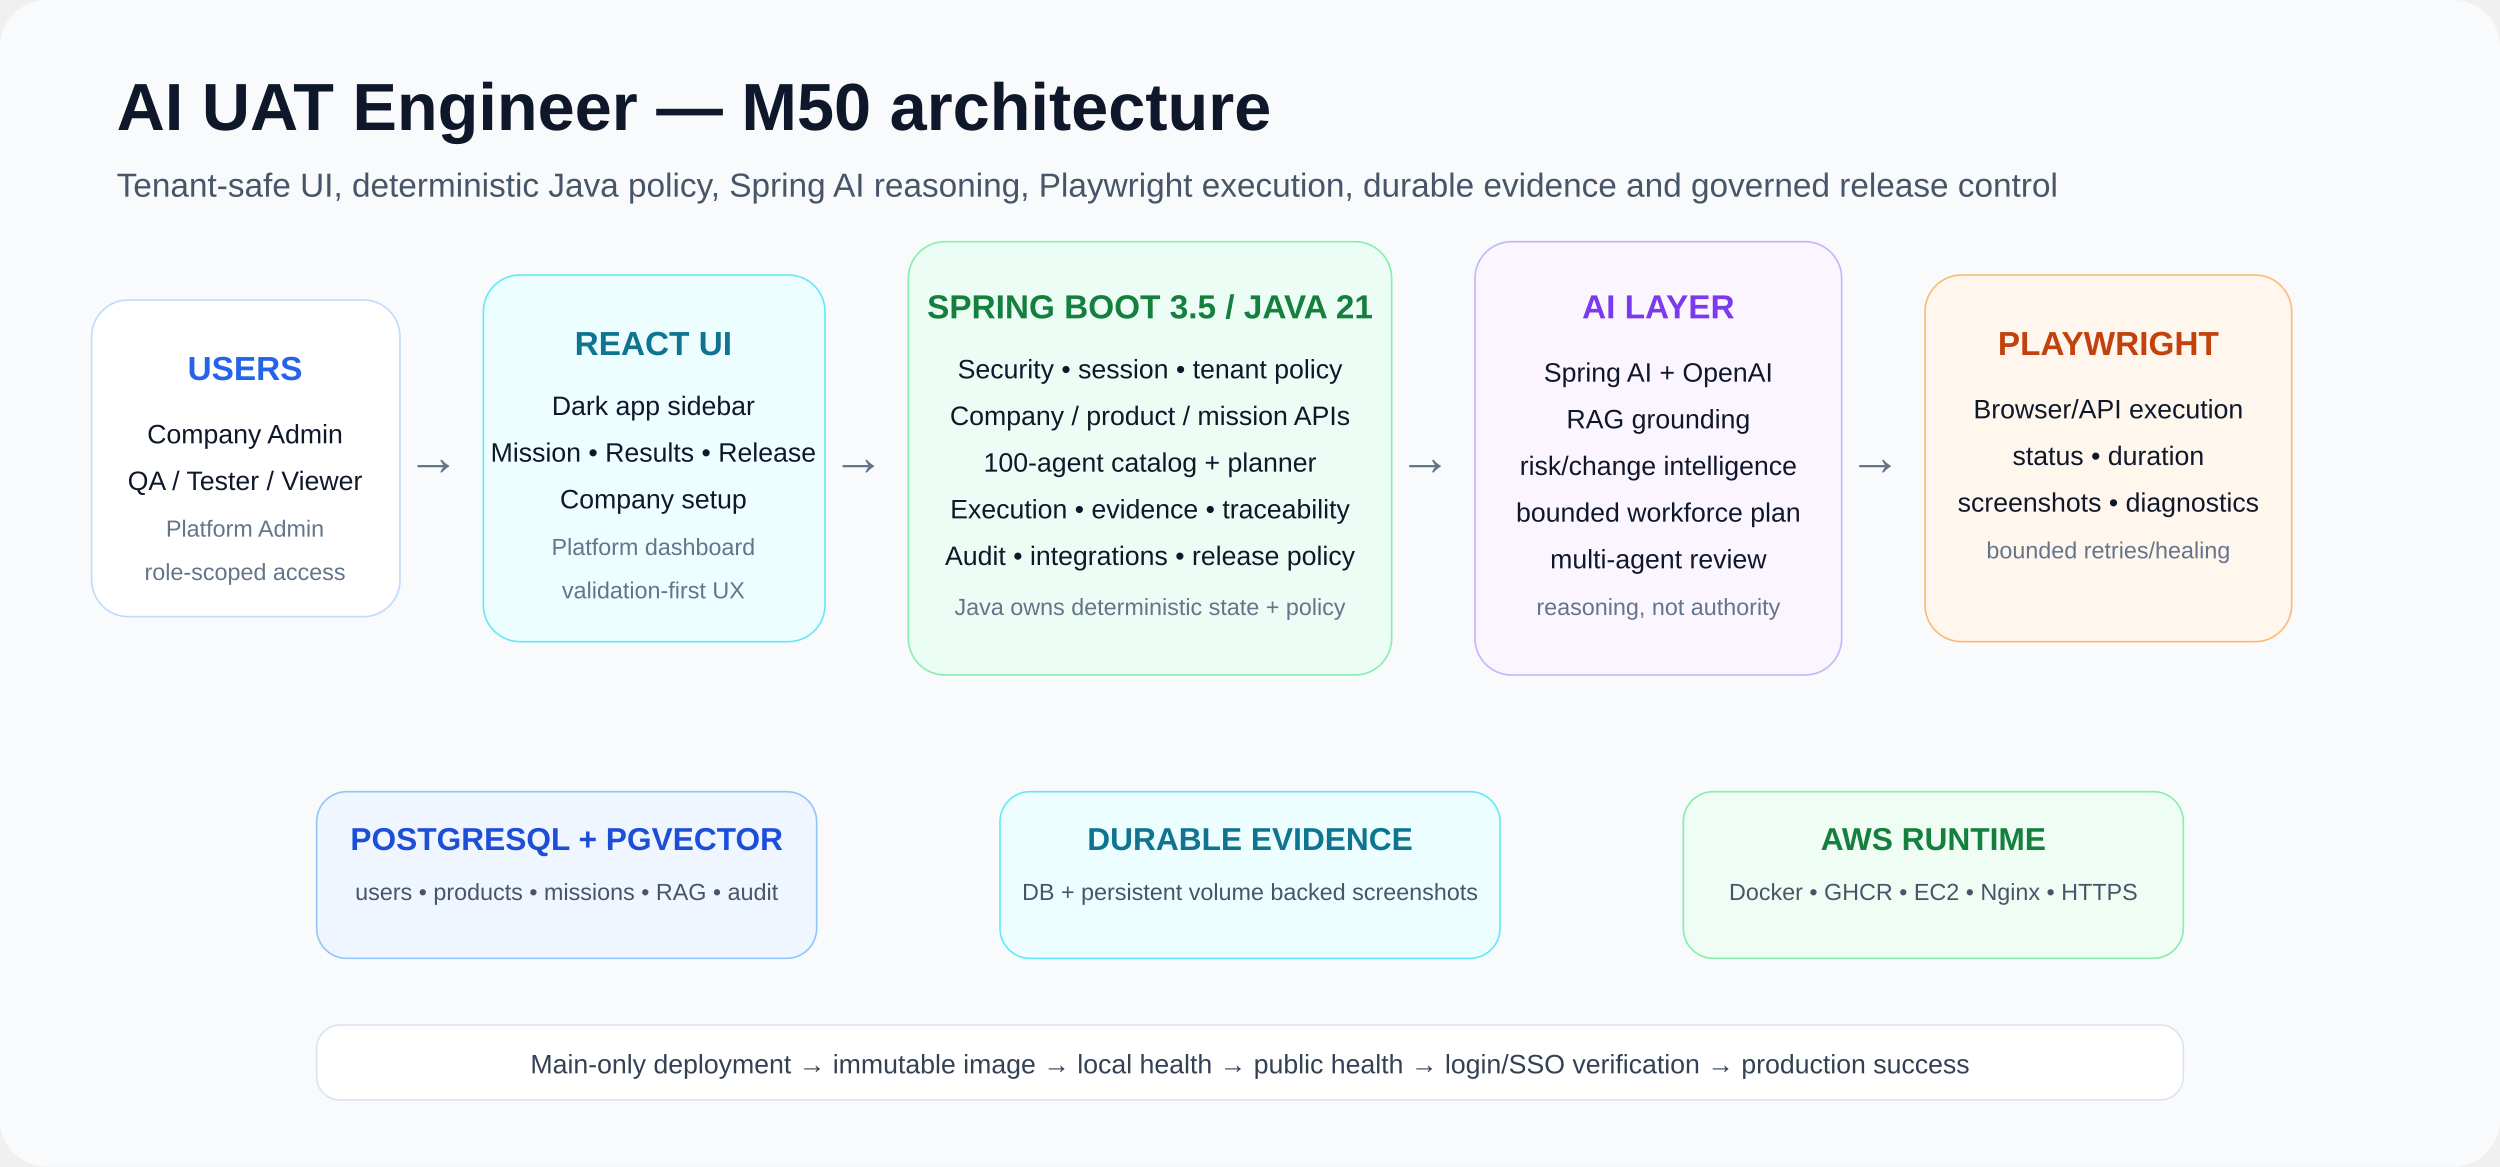
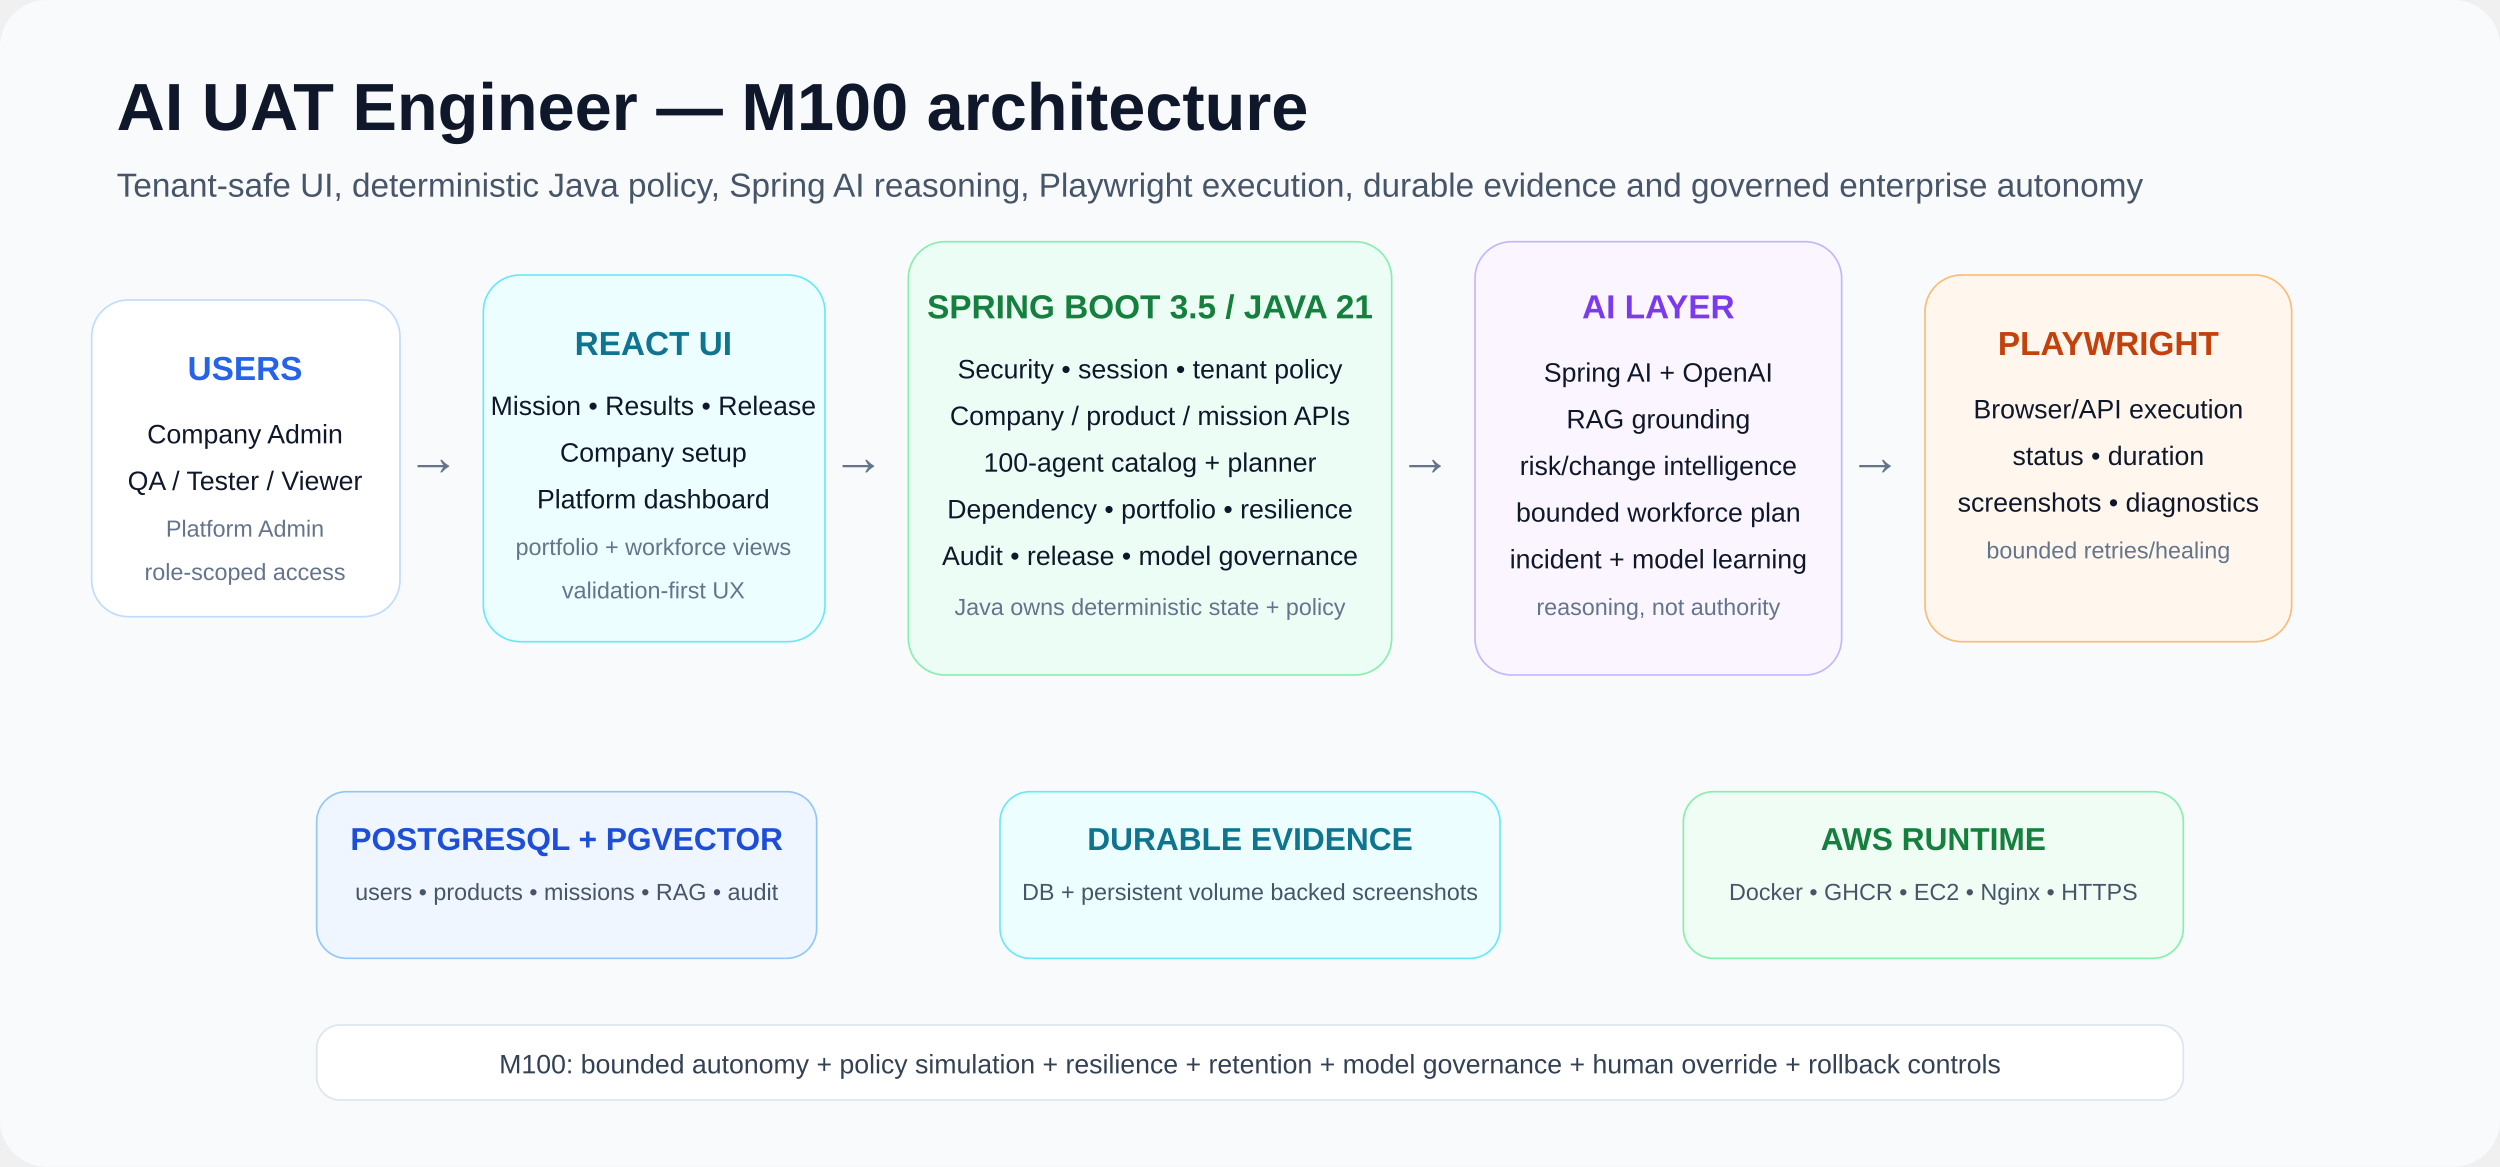
<svg xmlns="http://www.w3.org/2000/svg" width="1500" height="700" viewBox="0 0 1500 700">
  <rect width="1500" height="700" rx="28" fill="#f8fafc" />
-   <text x="70" y="78" fill="#0f172a" font-family="Arial,sans-serif" font-size="40" font-weight="700">AI UAT Engineer — M50 architecture</text>
-   <text x="70" y="118" fill="#475569" font-family="Arial,sans-serif" font-size="20">Tenant-safe UI, deterministic Java policy, Spring AI reasoning, Playwright execution, durable evidence and governed release control</text>
+   <text x="70" y="78" fill="#0f172a" font-family="Arial,sans-serif" font-size="40" font-weight="700">AI UAT Engineer — M100 architecture</text>
+   <text x="70" y="118" fill="#475569" font-family="Arial,sans-serif" font-size="20">Tenant-safe UI, deterministic Java policy, Spring AI reasoning, Playwright execution, durable evidence and governed enterprise autonomy</text>
  <g font-family="Arial,sans-serif" text-anchor="middle">
    <g transform="translate(55 180)">
      <rect width="185" height="190" rx="22" fill="#fff" stroke="#bfdbfe" />
      <text x="92" y="48" fill="#2563eb" font-size="20" font-weight="700">USERS</text>
      <text x="92" y="86" fill="#0f172a" font-size="16">Company Admin</text>
      <text x="92" y="114" fill="#0f172a" font-size="16">QA / Tester / Viewer</text>
      <text x="92" y="142" fill="#64748b" font-size="14">Platform Admin</text>
      <text x="92" y="168" fill="#64748b" font-size="14">role-scoped access</text>
    </g>
    <text x="260" y="285" fill="#64748b" font-size="32">→</text>
    <g transform="translate(290 165)">
      <rect width="205" height="220" rx="22" fill="#ecfeff" stroke="#67e8f9" />
      <text x="102" y="48" fill="#0e7490" font-size="20" font-weight="700">REACT UI</text>
-       <text x="102" y="84" fill="#0f172a" font-size="16">Dark app sidebar</text>
-       <text x="102" y="112" fill="#0f172a" font-size="16">Mission • Results • Release</text>
-       <text x="102" y="140" fill="#0f172a" font-size="16">Company setup</text>
-       <text x="102" y="168" fill="#64748b" font-size="14">Platform dashboard</text>
+       <text x="102" y="84" fill="#0f172a" font-size="16">Mission • Results • Release</text>
+       <text x="102" y="112" fill="#0f172a" font-size="16">Company setup</text>
+       <text x="102" y="140" fill="#0f172a" font-size="16">Platform dashboard</text>
+       <text x="102" y="168" fill="#64748b" font-size="14">portfolio + workforce views</text>
      <text x="102" y="194" fill="#64748b" font-size="14">validation-first UX</text>
    </g>
    <text x="515" y="285" fill="#64748b" font-size="32">→</text>
    <g transform="translate(545 145)">
      <rect width="290" height="260" rx="22" fill="#ecfdf5" stroke="#86efac" />
      <text x="145" y="46" fill="#15803d" font-size="20" font-weight="700">SPRING BOOT 3.5 / JAVA 21</text>
      <text x="145" y="82" fill="#0f172a" font-size="16">Security • session • tenant policy</text>
      <text x="145" y="110" fill="#0f172a" font-size="16">Company / product / mission APIs</text>
      <text x="145" y="138" fill="#0f172a" font-size="16">100-agent catalog + planner</text>
-       <text x="145" y="166" fill="#0f172a" font-size="16">Execution • evidence • traceability</text>
-       <text x="145" y="194" fill="#0f172a" font-size="16">Audit • integrations • release policy</text>
+       <text x="145" y="166" fill="#0f172a" font-size="16">Dependency • portfolio • resilience</text>
+       <text x="145" y="194" fill="#0f172a" font-size="16">Audit • release • model governance</text>
      <text x="145" y="224" fill="#64748b" font-size="14">Java owns deterministic state + policy</text>
    </g>
    <text x="855" y="285" fill="#64748b" font-size="32">→</text>
    <g transform="translate(885 145)">
      <rect width="220" height="260" rx="22" fill="#faf5ff" stroke="#c4b5fd" />
      <text x="110" y="46" fill="#7c3aed" font-size="20" font-weight="700">AI LAYER</text>
      <text x="110" y="84" fill="#0f172a" font-size="16">Spring AI + OpenAI</text>
      <text x="110" y="112" fill="#0f172a" font-size="16">RAG grounding</text>
      <text x="110" y="140" fill="#0f172a" font-size="16">risk/change intelligence</text>
      <text x="110" y="168" fill="#0f172a" font-size="16">bounded workforce plan</text>
-       <text x="110" y="196" fill="#0f172a" font-size="16">multi-agent review</text>
+       <text x="110" y="196" fill="#0f172a" font-size="16">incident + model learning</text>
      <text x="110" y="224" fill="#64748b" font-size="14">reasoning, not authority</text>
    </g>
    <text x="1125" y="285" fill="#64748b" font-size="32">→</text>
    <g transform="translate(1155 165)">
      <rect width="220" height="220" rx="22" fill="#fff7ed" stroke="#fdba74" />
      <text x="110" y="48" fill="#c2410c" font-size="20" font-weight="700">PLAYWRIGHT</text>
      <text x="110" y="86" fill="#0f172a" font-size="16">Browser/API execution</text>
      <text x="110" y="114" fill="#0f172a" font-size="16">status • duration</text>
      <text x="110" y="142" fill="#0f172a" font-size="16">screenshots • diagnostics</text>
      <text x="110" y="170" fill="#64748b" font-size="14">bounded retries/healing</text>
    </g>
  </g>
  <g font-family="Arial,sans-serif" text-anchor="middle">
    <rect x="190" y="475" width="300" height="100" rx="18" fill="#eff6ff" stroke="#93c5fd" />
    <text x="340" y="510" fill="#1d4ed8" font-size="19" font-weight="700">POSTGRESQL + PGVECTOR</text>
    <text x="340" y="540" fill="#475569" font-size="14">users • products • missions • RAG • audit</text>
    <rect x="600" y="475" width="300" height="100" rx="18" fill="#ecfeff" stroke="#67e8f9" />
    <text x="750" y="510" fill="#0e7490" font-size="19" font-weight="700">DURABLE EVIDENCE</text>
    <text x="750" y="540" fill="#475569" font-size="14">DB + persistent volume backed screenshots</text>
    <rect x="1010" y="475" width="300" height="100" rx="18" fill="#f0fdf4" stroke="#86efac" />
    <text x="1160" y="510" fill="#15803d" font-size="19" font-weight="700">AWS RUNTIME</text>
    <text x="1160" y="540" fill="#475569" font-size="14">Docker • GHCR • EC2 • Nginx • HTTPS</text>
  </g>
  <rect x="190" y="615" width="1120" height="45" rx="14" fill="#fff" stroke="#dbe4ef" />
-   <text x="750" y="644" text-anchor="middle" fill="#334155" font-family="Arial,sans-serif" font-size="16">Main-only deployment → immutable image → local health → public health → login/SSO verification → production success</text>
+   <text x="750" y="644" text-anchor="middle" fill="#334155" font-family="Arial,sans-serif" font-size="16">M100: bounded autonomy + policy simulation + resilience + retention + model governance + human override + rollback controls</text>
</svg>
